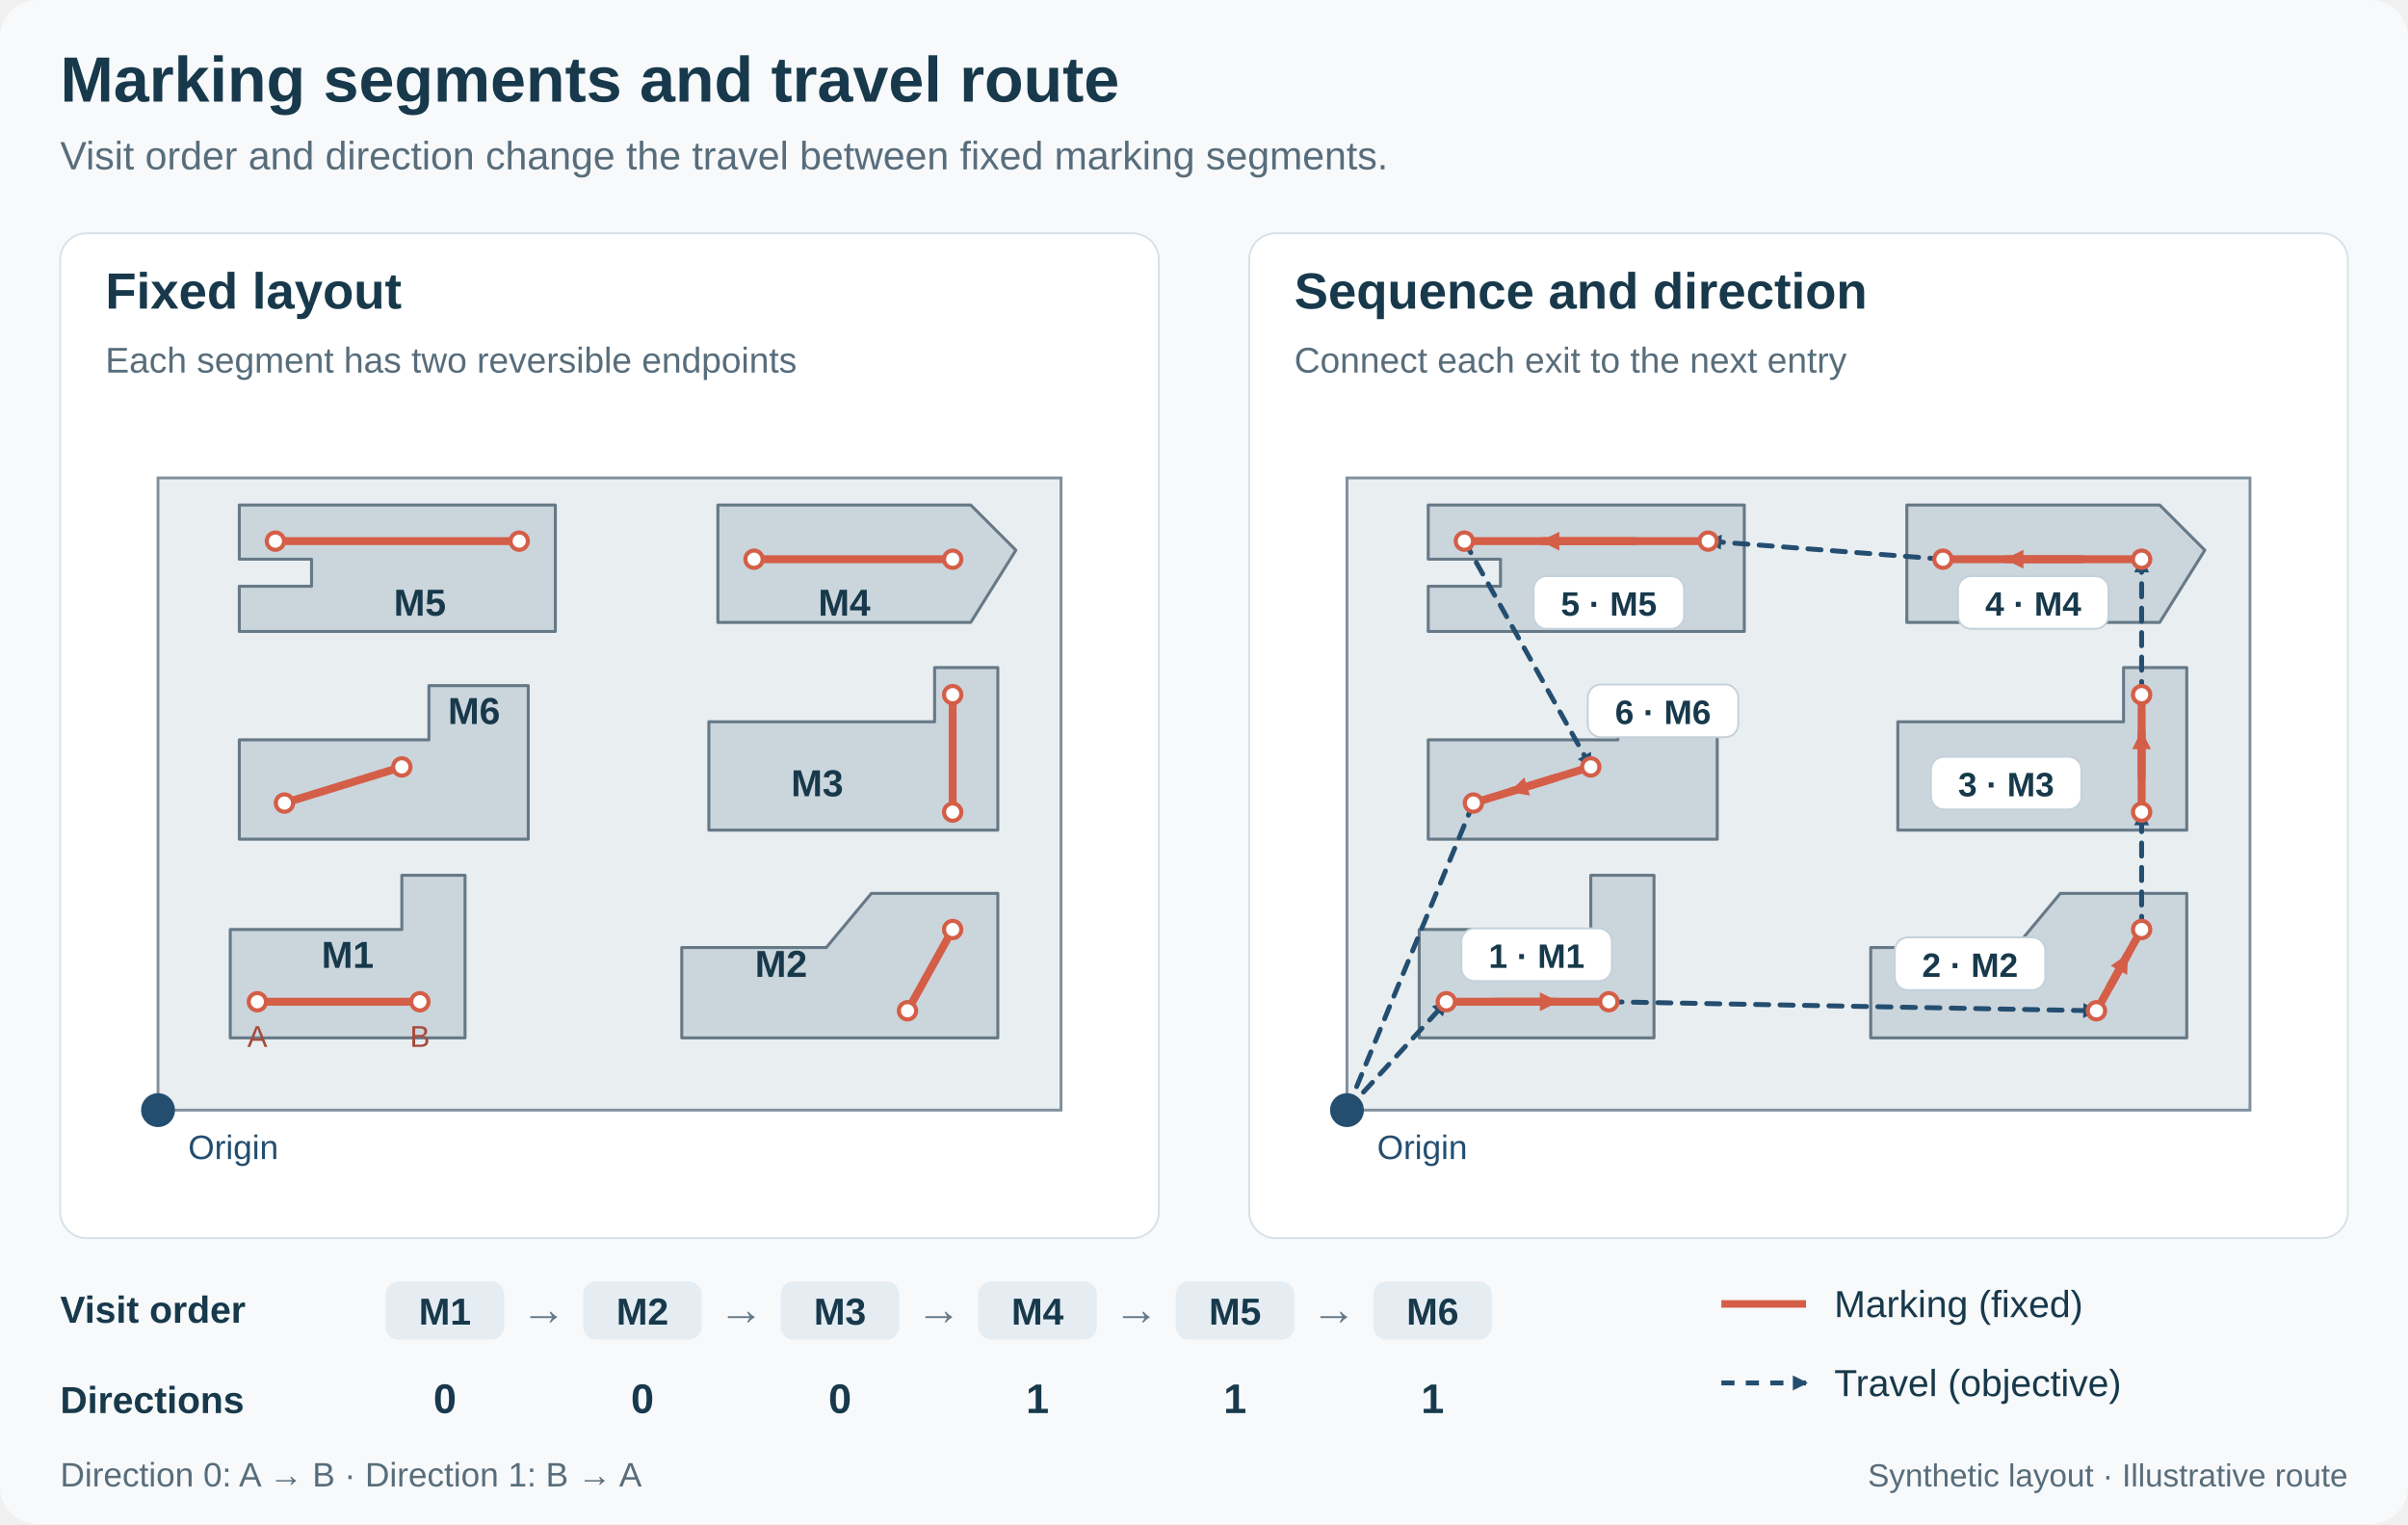
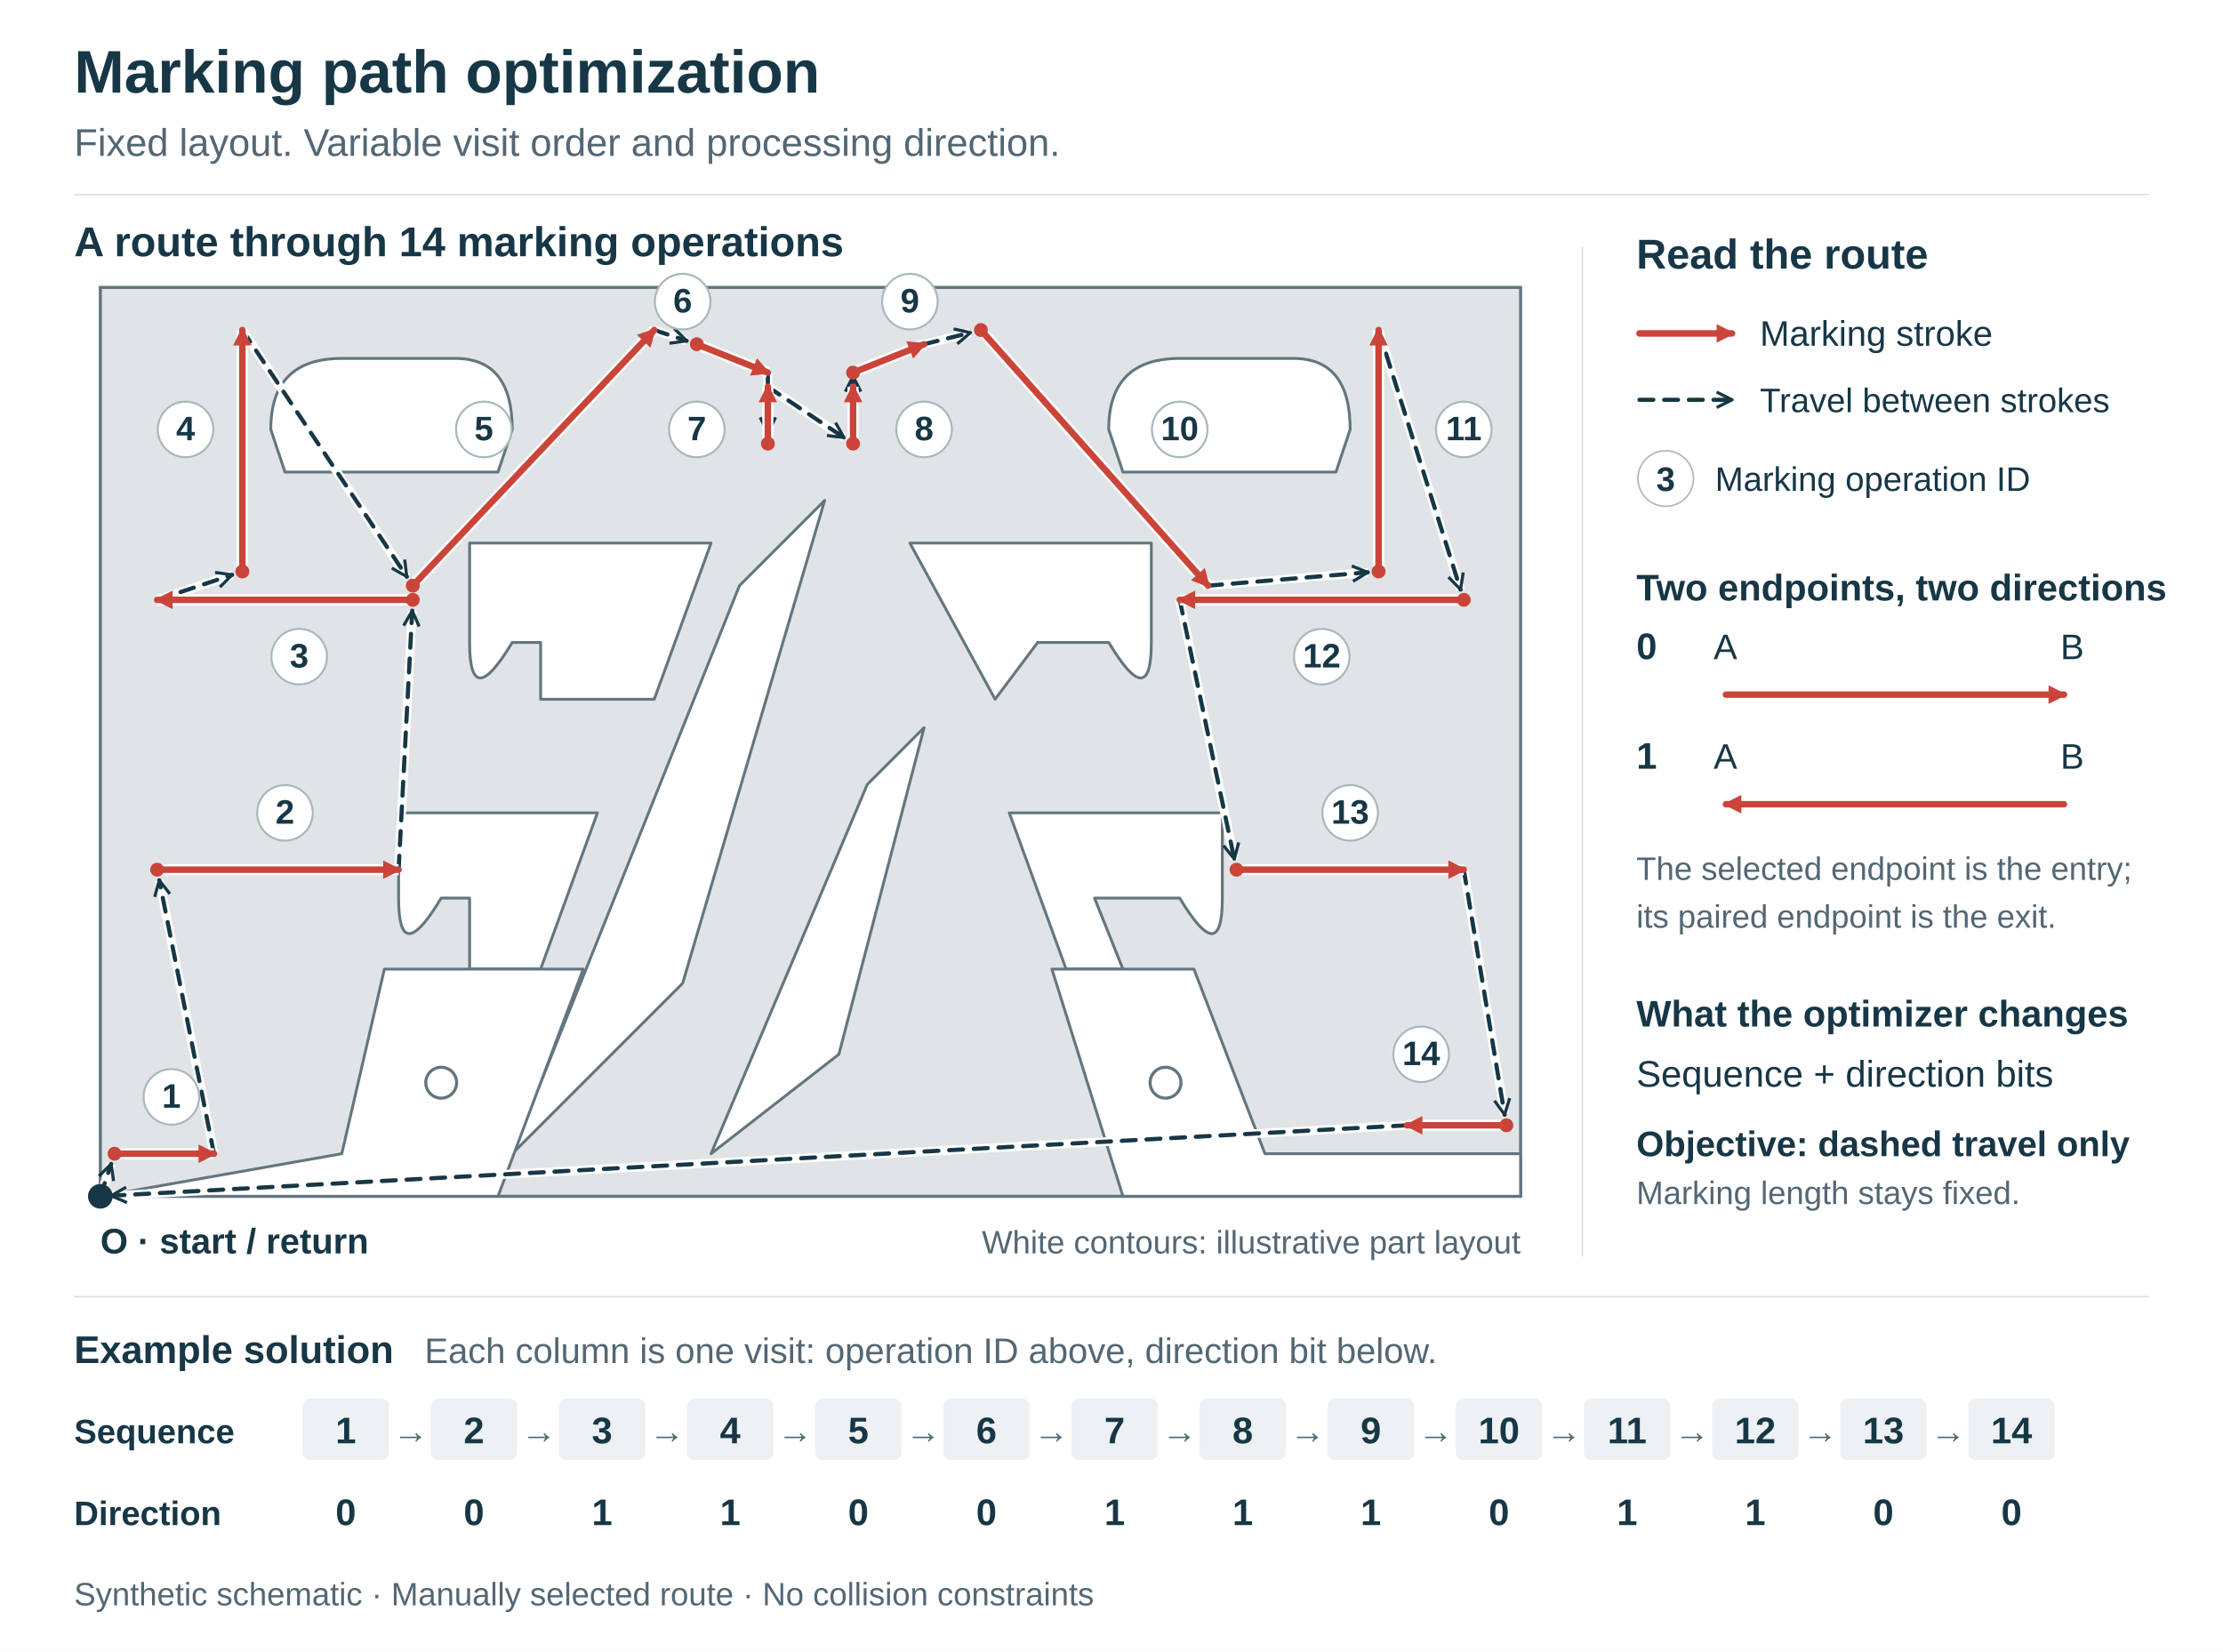
- <svg xmlns="http://www.w3.org/2000/svg" width="1280" height="810" viewBox="0 0 1280 810" role="img" aria-labelledby="title desc">
+ <svg xmlns="http://www.w3.org/2000/svg" width="1440" height="1070" viewBox="0 0 1440 1070" role="img" aria-labelledby="title desc">
  <defs>
-     <marker id="travel_arrow" markerWidth="8" markerHeight="8" refX="7" refY="4" orient="auto" markerUnits="userSpaceOnUse">
-       <path d="M0,0 L8,4 L0,8" fill="#244e70" />
+     <marker id="travel_arrow" markerWidth="12" markerHeight="12" refX="11" refY="6" orient="auto" markerUnits="userSpaceOnUse">
+       <path d="M1,1 L11,6 L1,11" fill="none" stroke="#173746" stroke-width="2" />
    </marker>
-     <marker id="mark_arrow" markerWidth="10" markerHeight="10" refX="9" refY="5" orient="auto" markerUnits="userSpaceOnUse">
-       <path d="M0,0 L10,5 L0,10" fill="#d45e47" />
+     <marker id="mark_arrow" markerWidth="12" markerHeight="12" refX="10" refY="6" orient="auto" markerUnits="userSpaceOnUse">
+       <path d="M0,0 L12,6 L0,12 Z" fill="#cb4439" />
    </marker>
  </defs>
-   <rect width="1280" height="810" rx="20" fill="#f7f9fb" />
+   <rect width="1440" height="1070" fill="#ffffff" />
  <g font-family="Arial, Helvetica, sans-serif">
-     <text x="32" y="54" font-size="34" fill="#17394b" font-weight="bold" text-anchor="start">Marking segments and travel route</text>
-     <text x="32" y="90" font-size="21" fill="#586d7b" font-weight="normal" text-anchor="start">Visit order and direction change the travel between fixed marking segments.</text>
-     <rect x="32" y="124" width="584" height="534" rx="14" fill="#ffffff" stroke="#d8e1e7" />
-     <text x="56" y="164" font-size="27" fill="#17394b" font-weight="bold" text-anchor="start">Fixed layout</text>
-     <text x="56" y="198" font-size="19" fill="#586d7b" font-weight="normal" text-anchor="start">Each segment has two reversible endpoints</text>
-     <rect x="84.0" y="254.0" width="480" height="336" fill="#e9eef1" stroke="#80909c" stroke-width="1.5" />
-     <polygon points="122.40,551.60 247.20,551.60 247.20,465.20 213.60,465.20 213.60,494.00 122.40,494.00" fill="#cbd5dc" stroke="#667987" stroke-width="1.6" stroke-linejoin="round" />
-     <polygon points="362.40,551.60 530.40,551.60 530.40,474.80 463.20,474.80 439.20,503.60 362.40,503.60" fill="#cbd5dc" stroke="#667987" stroke-width="1.6" stroke-linejoin="round" />
-     <polygon points="376.80,441.20 530.40,441.20 530.40,354.80 496.80,354.80 496.80,383.60 376.80,383.60" fill="#cbd5dc" stroke="#667987" stroke-width="1.6" stroke-linejoin="round" />
-     <polygon points="381.60,330.80 516.00,330.80 540.00,292.40 516.00,268.40 381.60,268.40" fill="#cbd5dc" stroke="#667987" stroke-width="1.6" stroke-linejoin="round" />
-     <polygon points="127.20,335.60 295.20,335.60 295.20,268.40 127.20,268.40 127.20,297.20 165.60,297.20 165.60,311.60 127.20,311.60" fill="#cbd5dc" stroke="#667987" stroke-width="1.6" stroke-linejoin="round" />
-     <polygon points="127.20,446.00 280.80,446.00 280.80,364.40 228.00,364.40 228.00,393.20 127.20,393.20" fill="#cbd5dc" stroke="#667987" stroke-width="1.6" stroke-linejoin="round" />
-     <line x1="136.80" y1="532.40" x2="223.20" y2="532.40" stroke="#d45e47" stroke-width="4.2" stroke-linecap="round" />
-     <circle cx="136.80" cy="532.40" r="4.6" fill="#ffffff" stroke="#d45e47" stroke-width="2.2" />
-     <circle cx="223.20" cy="532.40" r="4.6" fill="#ffffff" stroke="#d45e47" stroke-width="2.2" />
-     <text x="184.8" y="514.4" font-size="20" fill="#17394b" font-weight="bold" text-anchor="middle">M1</text>
-     <line x1="482.40" y1="537.20" x2="506.40" y2="494.00" stroke="#d45e47" stroke-width="4.2" stroke-linecap="round" />
-     <circle cx="482.40" cy="537.20" r="4.6" fill="#ffffff" stroke="#d45e47" stroke-width="2.2" />
-     <circle cx="506.40" cy="494.00" r="4.6" fill="#ffffff" stroke="#d45e47" stroke-width="2.2" />
-     <text x="415.2" y="519.2" font-size="20" fill="#17394b" font-weight="bold" text-anchor="middle">M2</text>
-     <line x1="506.40" y1="431.60" x2="506.40" y2="369.20" stroke="#d45e47" stroke-width="4.2" stroke-linecap="round" />
-     <circle cx="506.40" cy="431.60" r="4.6" fill="#ffffff" stroke="#d45e47" stroke-width="2.2" />
-     <circle cx="506.40" cy="369.20" r="4.6" fill="#ffffff" stroke="#d45e47" stroke-width="2.2" />
-     <text x="434.4" y="423.2" font-size="20" fill="#17394b" font-weight="bold" text-anchor="middle">M3</text>
-     <line x1="400.80" y1="297.20" x2="506.40" y2="297.20" stroke="#d45e47" stroke-width="4.2" stroke-linecap="round" />
-     <circle cx="400.80" cy="297.20" r="4.6" fill="#ffffff" stroke="#d45e47" stroke-width="2.2" />
-     <circle cx="506.40" cy="297.20" r="4.6" fill="#ffffff" stroke="#d45e47" stroke-width="2.2" />
-     <text x="448.8" y="327.2" font-size="20" fill="#17394b" font-weight="bold" text-anchor="middle">M4</text>
-     <line x1="146.40" y1="287.60" x2="276.00" y2="287.60" stroke="#d45e47" stroke-width="4.2" stroke-linecap="round" />
-     <circle cx="146.40" cy="287.60" r="4.6" fill="#ffffff" stroke="#d45e47" stroke-width="2.2" />
-     <circle cx="276.00" cy="287.60" r="4.6" fill="#ffffff" stroke="#d45e47" stroke-width="2.2" />
-     <text x="223.2" y="327.2" font-size="20" fill="#17394b" font-weight="bold" text-anchor="middle">M5</text>
-     <line x1="151.20" y1="426.80" x2="213.60" y2="407.60" stroke="#d45e47" stroke-width="4.2" stroke-linecap="round" />
-     <circle cx="151.20" cy="426.80" r="4.6" fill="#ffffff" stroke="#d45e47" stroke-width="2.2" />
-     <circle cx="213.60" cy="407.60" r="4.6" fill="#ffffff" stroke="#d45e47" stroke-width="2.2" />
-     <text x="252.0" y="384.8" font-size="20" fill="#17394b" font-weight="bold" text-anchor="middle">M6</text>
-     <text x="136.8" y="556.4" font-size="16" fill="#a54a3a" font-weight="normal" text-anchor="middle">A</text>
-     <text x="223.2" y="556.4" font-size="16" fill="#a54a3a" font-weight="normal" text-anchor="middle">B</text>
-     <circle cx="84.0" cy="590.0" r="9" fill="#244e70" />
-     <text x="100.0" y="616.0" font-size="18" fill="#244e70" font-weight="normal" text-anchor="start">Origin</text>
-     <rect x="664" y="124" width="584" height="534" rx="14" fill="#ffffff" stroke="#d8e1e7" />
-     <text x="688" y="164" font-size="27" fill="#17394b" font-weight="bold" text-anchor="start">Sequence and direction</text>
-     <text x="688" y="198" font-size="19" fill="#586d7b" font-weight="normal" text-anchor="start">Connect each exit to the next entry</text>
-     <rect x="716.0" y="254.0" width="480" height="336" fill="#e9eef1" stroke="#80909c" stroke-width="1.5" />
-     <polygon points="754.40,551.60 879.20,551.60 879.20,465.20 845.60,465.20 845.60,494.00 754.40,494.00" fill="#cbd5dc" stroke="#667987" stroke-width="1.6" stroke-linejoin="round" />
-     <polygon points="994.40,551.60 1162.40,551.60 1162.40,474.80 1095.20,474.80 1071.20,503.60 994.40,503.60" fill="#cbd5dc" stroke="#667987" stroke-width="1.6" stroke-linejoin="round" />
-     <polygon points="1008.80,441.20 1162.40,441.20 1162.40,354.80 1128.80,354.80 1128.80,383.60 1008.80,383.60" fill="#cbd5dc" stroke="#667987" stroke-width="1.6" stroke-linejoin="round" />
-     <polygon points="1013.60,330.80 1148.00,330.80 1172.00,292.40 1148.00,268.40 1013.60,268.40" fill="#cbd5dc" stroke="#667987" stroke-width="1.6" stroke-linejoin="round" />
-     <polygon points="759.20,335.60 927.20,335.60 927.20,268.40 759.20,268.40 759.20,297.20 797.60,297.20 797.60,311.60 759.20,311.60" fill="#cbd5dc" stroke="#667987" stroke-width="1.6" stroke-linejoin="round" />
-     <polygon points="759.20,446.00 912.80,446.00 912.80,364.40 860.00,364.40 860.00,393.20 759.20,393.20" fill="#cbd5dc" stroke="#667987" stroke-width="1.6" stroke-linejoin="round" />
-     <line x1="716.00" y1="590.00" x2="768.80" y2="532.40" stroke="#244e70" stroke-width="2.6" stroke-linecap="round" marker-end="url(#travel_arrow)" stroke-dasharray="7 6" />
-     <line x1="855.20" y1="532.40" x2="1114.40" y2="537.20" stroke="#244e70" stroke-width="2.6" stroke-linecap="round" marker-end="url(#travel_arrow)" stroke-dasharray="7 6" />
-     <line x1="1138.40" y1="494.00" x2="1138.40" y2="431.60" stroke="#244e70" stroke-width="2.6" stroke-linecap="round" marker-end="url(#travel_arrow)" stroke-dasharray="7 6" />
-     <line x1="1138.40" y1="369.20" x2="1138.40" y2="297.20" stroke="#244e70" stroke-width="2.6" stroke-linecap="round" marker-end="url(#travel_arrow)" stroke-dasharray="7 6" />
-     <line x1="1032.80" y1="297.20" x2="908.00" y2="287.60" stroke="#244e70" stroke-width="2.6" stroke-linecap="round" marker-end="url(#travel_arrow)" stroke-dasharray="7 6" />
-     <line x1="778.40" y1="287.60" x2="845.60" y2="407.60" stroke="#244e70" stroke-width="2.6" stroke-linecap="round" marker-end="url(#travel_arrow)" stroke-dasharray="7 6" />
-     <line x1="783.20" y1="426.80" x2="716.00" y2="590.00" stroke="#244e70" stroke-width="2.6" stroke-linecap="round" marker-end="url(#travel_arrow)" stroke-dasharray="7 6" />
-     <line x1="768.80" y1="532.40" x2="855.20" y2="532.40" stroke="#d45e47" stroke-width="4.2" stroke-linecap="round" />
-     <line x1="794.72" y1="532.40" x2="827.55" y2="532.40" stroke="#d45e47" stroke-width="4.2" stroke-linecap="round" marker-end="url(#mark_arrow)" />
-     <circle cx="768.80" cy="532.40" r="4.6" fill="#ffffff" stroke="#d45e47" stroke-width="2.2" />
-     <circle cx="855.20" cy="532.40" r="4.6" fill="#ffffff" stroke="#d45e47" stroke-width="2.2" />
-     <rect x="776.80" y="493.40" width="80" height="28" rx="7" fill="#ffffff" stroke="#c4d1db" />
-     <text x="816.8" y="514.4" font-size="18" fill="#17394b" font-weight="bold" text-anchor="middle">1 · M1</text>
-     <line x1="1114.40" y1="537.20" x2="1138.40" y2="494.00" stroke="#d45e47" stroke-width="4.2" stroke-linecap="round" />
-     <line x1="1121.60" y1="524.24" x2="1130.72" y2="507.82" stroke="#d45e47" stroke-width="4.2" stroke-linecap="round" marker-end="url(#mark_arrow)" />
-     <circle cx="1114.40" cy="537.20" r="4.6" fill="#ffffff" stroke="#d45e47" stroke-width="2.2" />
-     <circle cx="1138.40" cy="494.00" r="4.6" fill="#ffffff" stroke="#d45e47" stroke-width="2.2" />
-     <rect x="1007.20" y="498.20" width="80" height="28" rx="7" fill="#ffffff" stroke="#c4d1db" />
-     <text x="1047.2" y="519.2" font-size="18" fill="#17394b" font-weight="bold" text-anchor="middle">2 · M2</text>
-     <line x1="1138.40" y1="431.60" x2="1138.40" y2="369.20" stroke="#d45e47" stroke-width="4.2" stroke-linecap="round" />
-     <line x1="1138.40" y1="412.88" x2="1138.40" y2="389.17" stroke="#d45e47" stroke-width="4.2" stroke-linecap="round" marker-end="url(#mark_arrow)" />
-     <circle cx="1138.40" cy="431.60" r="4.6" fill="#ffffff" stroke="#d45e47" stroke-width="2.2" />
-     <circle cx="1138.40" cy="369.20" r="4.6" fill="#ffffff" stroke="#d45e47" stroke-width="2.2" />
-     <rect x="1026.40" y="402.20" width="80" height="28" rx="7" fill="#ffffff" stroke="#c4d1db" />
-     <text x="1066.4" y="423.2" font-size="18" fill="#17394b" font-weight="bold" text-anchor="middle">3 · M3</text>
-     <line x1="1138.40" y1="297.20" x2="1032.80" y2="297.20" stroke="#d45e47" stroke-width="4.2" stroke-linecap="round" />
-     <line x1="1106.72" y1="297.20" x2="1066.59" y2="297.20" stroke="#d45e47" stroke-width="4.2" stroke-linecap="round" marker-end="url(#mark_arrow)" />
-     <circle cx="1138.40" cy="297.20" r="4.6" fill="#ffffff" stroke="#d45e47" stroke-width="2.2" />
-     <circle cx="1032.80" cy="297.20" r="4.6" fill="#ffffff" stroke="#d45e47" stroke-width="2.2" />
-     <rect x="1040.80" y="306.20" width="80" height="28" rx="7" fill="#ffffff" stroke="#c4d1db" />
-     <text x="1080.8" y="327.2" font-size="18" fill="#17394b" font-weight="bold" text-anchor="middle">4 · M4</text>
-     <line x1="908.00" y1="287.60" x2="778.40" y2="287.60" stroke="#d45e47" stroke-width="4.2" stroke-linecap="round" />
-     <line x1="869.12" y1="287.60" x2="819.87" y2="287.60" stroke="#d45e47" stroke-width="4.2" stroke-linecap="round" marker-end="url(#mark_arrow)" />
-     <circle cx="908.00" cy="287.60" r="4.6" fill="#ffffff" stroke="#d45e47" stroke-width="2.2" />
-     <circle cx="778.40" cy="287.60" r="4.6" fill="#ffffff" stroke="#d45e47" stroke-width="2.2" />
-     <rect x="815.20" y="306.20" width="80" height="28" rx="7" fill="#ffffff" stroke="#c4d1db" />
-     <text x="855.2" y="327.2" font-size="18" fill="#17394b" font-weight="bold" text-anchor="middle">5 · M5</text>
-     <line x1="845.60" y1="407.60" x2="783.20" y2="426.80" stroke="#d45e47" stroke-width="4.2" stroke-linecap="round" />
-     <line x1="826.88" y1="413.36" x2="803.17" y2="420.66" stroke="#d45e47" stroke-width="4.2" stroke-linecap="round" marker-end="url(#mark_arrow)" />
-     <circle cx="845.60" cy="407.60" r="4.6" fill="#ffffff" stroke="#d45e47" stroke-width="2.2" />
-     <circle cx="783.20" cy="426.80" r="4.6" fill="#ffffff" stroke="#d45e47" stroke-width="2.2" />
-     <rect x="844.00" y="363.80" width="80" height="28" rx="7" fill="#ffffff" stroke="#c4d1db" />
-     <text x="884.0" y="384.8" font-size="18" fill="#17394b" font-weight="bold" text-anchor="middle">6 · M6</text>
-     <circle cx="716.0" cy="590.0" r="9" fill="#244e70" />
-     <text x="732.0" y="616.0" font-size="18" fill="#244e70" font-weight="normal" text-anchor="start">Origin</text>
-     <text x="32" y="703" font-size="20" fill="#17394b" font-weight="bold" text-anchor="start">Visit order</text>
-     <text x="32" y="751" font-size="20" fill="#17394b" font-weight="bold" text-anchor="start">Directions</text>
-     <rect x="205" y="681" width="63" height="31" rx="7" fill="#e5edf3" />
-     <text x="236.5" y="704" font-size="20" fill="#17394b" font-weight="bold" text-anchor="middle">M1</text>
-     <text x="289" y="704" font-size="24" fill="#667987" font-weight="normal" text-anchor="middle">→</text>
-     <text x="236.5" y="751" font-size="22" fill="#17394b" font-weight="bold" text-anchor="middle">0</text>
-     <rect x="310" y="681" width="63" height="31" rx="7" fill="#e5edf3" />
-     <text x="341.5" y="704" font-size="20" fill="#17394b" font-weight="bold" text-anchor="middle">M2</text>
-     <text x="394" y="704" font-size="24" fill="#667987" font-weight="normal" text-anchor="middle">→</text>
-     <text x="341.5" y="751" font-size="22" fill="#17394b" font-weight="bold" text-anchor="middle">0</text>
-     <rect x="415" y="681" width="63" height="31" rx="7" fill="#e5edf3" />
-     <text x="446.5" y="704" font-size="20" fill="#17394b" font-weight="bold" text-anchor="middle">M3</text>
-     <text x="499" y="704" font-size="24" fill="#667987" font-weight="normal" text-anchor="middle">→</text>
-     <text x="446.5" y="751" font-size="22" fill="#17394b" font-weight="bold" text-anchor="middle">0</text>
-     <rect x="520" y="681" width="63" height="31" rx="7" fill="#e5edf3" />
-     <text x="551.5" y="704" font-size="20" fill="#17394b" font-weight="bold" text-anchor="middle">M4</text>
-     <text x="604" y="704" font-size="24" fill="#667987" font-weight="normal" text-anchor="middle">→</text>
-     <text x="551.5" y="751" font-size="22" fill="#17394b" font-weight="bold" text-anchor="middle">1</text>
-     <rect x="625" y="681" width="63" height="31" rx="7" fill="#e5edf3" />
-     <text x="656.5" y="704" font-size="20" fill="#17394b" font-weight="bold" text-anchor="middle">M5</text>
-     <text x="709" y="704" font-size="24" fill="#667987" font-weight="normal" text-anchor="middle">→</text>
-     <text x="656.5" y="751" font-size="22" fill="#17394b" font-weight="bold" text-anchor="middle">1</text>
-     <rect x="730" y="681" width="63" height="31" rx="7" fill="#e5edf3" />
-     <text x="761.5" y="704" font-size="20" fill="#17394b" font-weight="bold" text-anchor="middle">M6</text>
-     <text x="761.5" y="751" font-size="22" fill="#17394b" font-weight="bold" text-anchor="middle">1</text>
-     <text x="32" y="790" font-size="18" fill="#586d7b" font-weight="normal" text-anchor="start">Direction 0: A → B    ·    Direction 1: B → A</text>
-     <line x1="915" y1="693" x2="960" y2="693" stroke="#d45e47" stroke-width="4" />
-     <text x="975" y="700" font-size="20" fill="#17394b" font-weight="normal" text-anchor="start">Marking (fixed)</text>
-     <line x1="915" y1="735" x2="960" y2="735" stroke="#244e70" stroke-width="2.6" stroke-dasharray="7 6" marker-end="url(#travel_arrow)" />
-     <text x="975" y="742" font-size="20" fill="#17394b" font-weight="normal" text-anchor="start">Travel (objective)</text>
-     <text x="1248" y="790" font-size="17" fill="#586d7b" font-weight="normal" text-anchor="end">Synthetic layout · Illustrative route</text>
+     <text x="48" y="60" font-size="39" fill="#173746" font-weight="bold" text-anchor="start">Marking path optimization</text>
+     <text x="48" y="101" font-size="25" fill="#536774" font-weight="normal" text-anchor="start">Fixed layout. Variable visit order and processing direction.</text>
+     <line x1="48" y1="126" x2="1392" y2="126" stroke="#d8dfe3" />
+     <text x="48" y="166" font-size="27" fill="#173746" font-weight="bold" text-anchor="start">A route through 14 marking operations</text>
+     <rect x="65" y="186.2" width="920" height="588.8" fill="#e1e4e6" stroke="#637680" stroke-width="2" />
+     <path d="M 12,54 Q 12,59 17,59 L 25,59 Q 29,59 29,54 L 28,51 L 13,51 Z" transform="translate(65 775) scale(9.2 -9.2)" fill="#fff" stroke="#637680" stroke-width="0.2" stroke-linejoin="round" />
+     <path d="M 71,54 Q 71,59 76,59 L 84,59 Q 88,59 88,54 L 87,51 L 72,51 Z" transform="translate(65 775) scale(9.2 -9.2)" fill="#fff" stroke="#637680" stroke-width="0.2" stroke-linejoin="round" />
+     <path d="M 26,46 L 43,46 L 39,35 L 31,35 L 31,39 L 29,39 Q 26,34 26,39 Z" transform="translate(65 775) scale(9.2 -9.2)" fill="#fff" stroke="#637680" stroke-width="0.2" stroke-linejoin="round" />
+     <path d="M 57,46 L 74,46 L 74,39 Q 74,34 71,39 L 66,39 L 63,35 Z" transform="translate(65 775) scale(9.2 -9.2)" fill="#fff" stroke="#637680" stroke-width="0.2" stroke-linejoin="round" />
+     <path d="M 21,27 L 35,27 L 31,16 L 26,16 L 26,21 L 24,21 Q 21,16 21,21 Z" transform="translate(65 775) scale(9.2 -9.2)" fill="#fff" stroke="#637680" stroke-width="0.2" stroke-linejoin="round" />
+     <path d="M 64,27 L 79,27 L 79,21 Q 79,16 76,21 L 70,21 L 72,16 L 68,16 Z" transform="translate(65 775) scale(9.2 -9.2)" fill="#fff" stroke="#637680" stroke-width="0.2" stroke-linejoin="round" />
+     <path d="M 29,3 L 45,43 L 51,49 L 41,15 Z" transform="translate(65 775) scale(9.2 -9.2)" fill="#fff" stroke="#637680" stroke-width="0.2" stroke-linejoin="round" />
+     <path d="M 43,3 L 54,29 L 58,33 L 52,10 Z" transform="translate(65 775) scale(9.2 -9.2)" fill="#fff" stroke="#637680" stroke-width="0.2" stroke-linejoin="round" />
+     <path d="M 0,0 L 28,0 L 34,16 L 20,16 L 17,3 Z" transform="translate(65 775) scale(9.2 -9.2)" fill="#fff" stroke="#637680" stroke-width="0.2" stroke-linejoin="round" />
+     <path d="M 72,0 L 100,0 L 100,3 L 82,3 L 77,16 L 67,16 Z" transform="translate(65 775) scale(9.2 -9.2)" fill="#fff" stroke="#637680" stroke-width="0.2" stroke-linejoin="round" />
+     <circle cx="285.8" cy="701.4" r="10" fill="#fff" stroke="#637680" stroke-width="2" />
+     <circle cx="755.0" cy="701.4" r="10" fill="#fff" stroke="#637680" stroke-width="2" />
+     <line x1="65.00" y1="775.00" x2="71.99" y2="754.04" stroke="#fff" stroke-width="5.7" />
+     <line x1="65.00" y1="775.00" x2="71.99" y2="754.04" stroke="#173746" stroke-width="2.7" stroke-linecap="round" marker-end="url(#travel_arrow)" stroke-dasharray="9 7" />
+     <line x1="138.60" y1="747.40" x2="103.17" y2="570.26" stroke="#fff" stroke-width="5.7" />
+     <line x1="138.60" y1="747.40" x2="103.17" y2="570.26" stroke="#173746" stroke-width="2.7" stroke-linecap="round" marker-end="url(#travel_arrow)" stroke-dasharray="9 7" />
+     <line x1="258.20" y1="563.40" x2="267.03" y2="395.59" stroke="#fff" stroke-width="5.7" />
+     <line x1="258.20" y1="563.40" x2="267.03" y2="395.59" stroke="#173746" stroke-width="2.7" stroke-linecap="round" marker-end="url(#travel_arrow)" stroke-dasharray="9 7" />
+     <line x1="101.80" y1="388.60" x2="150.36" y2="372.41" stroke="#fff" stroke-width="5.7" />
+     <line x1="101.80" y1="388.60" x2="150.36" y2="372.41" stroke="#173746" stroke-width="2.7" stroke-linecap="round" marker-end="url(#travel_arrow)" stroke-dasharray="9 7" />
+     <line x1="157.00" y1="213.80" x2="263.52" y2="373.58" stroke="#fff" stroke-width="5.7" />
+     <line x1="157.00" y1="213.80" x2="263.52" y2="373.58" stroke="#173746" stroke-width="2.7" stroke-linecap="round" marker-end="url(#travel_arrow)" stroke-dasharray="9 7" />
+     <line x1="423.80" y1="213.80" x2="444.76" y2="220.79" stroke="#fff" stroke-width="5.7" />
+     <line x1="423.80" y1="213.80" x2="444.76" y2="220.79" stroke="#173746" stroke-width="2.7" stroke-linecap="round" marker-end="url(#travel_arrow)" stroke-dasharray="9 7" />
+     <line x1="497.40" y1="241.40" x2="497.40" y2="280.40" stroke="#fff" stroke-width="5.7" />
+     <line x1="497.40" y1="241.40" x2="497.40" y2="280.40" stroke="#173746" stroke-width="2.7" stroke-linecap="round" marker-end="url(#travel_arrow)" stroke-dasharray="9 7" />
+     <line x1="497.40" y1="250.60" x2="546.78" y2="283.52" stroke="#fff" stroke-width="5.7" />
+     <line x1="497.40" y1="250.60" x2="546.78" y2="283.52" stroke="#173746" stroke-width="2.7" stroke-linecap="round" marker-end="url(#travel_arrow)" stroke-dasharray="9 7" />
+     <line x1="552.60" y1="250.60" x2="552.60" y2="243.70" stroke="#fff" stroke-width="5.7" />
+     <line x1="552.60" y1="250.60" x2="552.60" y2="243.70" stroke="#173746" stroke-width="2.7" stroke-linecap="round" marker-end="url(#travel_arrow)" stroke-dasharray="9 7" />
+     <line x1="598.60" y1="223.00" x2="628.61" y2="215.50" stroke="#fff" stroke-width="5.7" />
+     <line x1="598.60" y1="223.00" x2="628.61" y2="215.50" stroke="#173746" stroke-width="2.7" stroke-linecap="round" marker-end="url(#travel_arrow)" stroke-dasharray="9 7" />
+     <line x1="782.60" y1="379.40" x2="886.02" y2="370.78" stroke="#fff" stroke-width="5.7" />
+     <line x1="782.60" y1="379.40" x2="886.02" y2="370.78" stroke="#173746" stroke-width="2.7" stroke-linecap="round" marker-end="url(#travel_arrow)" stroke-dasharray="9 7" />
+     <line x1="893.00" y1="213.80" x2="946.09" y2="381.92" stroke="#fff" stroke-width="5.7" />
+     <line x1="893.00" y1="213.80" x2="946.09" y2="381.92" stroke="#173746" stroke-width="2.7" stroke-linecap="round" marker-end="url(#travel_arrow)" stroke-dasharray="9 7" />
+     <line x1="764.20" y1="388.60" x2="799.56" y2="556.55" stroke="#fff" stroke-width="5.7" />
+     <line x1="764.20" y1="388.60" x2="799.56" y2="556.55" stroke="#173746" stroke-width="2.7" stroke-linecap="round" marker-end="url(#travel_arrow)" stroke-dasharray="9 7" />
+     <line x1="948.20" y1="563.40" x2="974.65" y2="722.10" stroke="#fff" stroke-width="5.7" />
+     <line x1="948.20" y1="563.40" x2="974.65" y2="722.10" stroke="#173746" stroke-width="2.7" stroke-linecap="round" marker-end="url(#travel_arrow)" stroke-dasharray="9 7" />
+     <line x1="911.40" y1="729.00" x2="71.99" y2="774.62" stroke="#fff" stroke-width="5.7" />
+     <line x1="911.40" y1="729.00" x2="71.99" y2="774.62" stroke="#173746" stroke-width="2.7" stroke-linecap="round" marker-end="url(#travel_arrow)" stroke-dasharray="9 7" />
+     <line x1="74.20" y1="747.40" x2="138.60" y2="747.40" stroke="#fff" stroke-width="7.2" />
+     <line x1="74.20" y1="747.40" x2="138.60" y2="747.40" stroke="#cb4439" stroke-width="4.2" stroke-linecap="round" marker-end="url(#mark_arrow)" />
+     <circle cx="74.2" cy="747.4" r="4.5" fill="#cb4439" />
+     <circle cx="111.0" cy="710.6" r="18" fill="#fff" stroke="#a9b7be" stroke-width="1.3" />
+     <text x="111.0" y="717.6" font-size="22" fill="#173746" font-weight="bold" text-anchor="middle">1</text>
+     <line x1="101.80" y1="563.40" x2="258.20" y2="563.40" stroke="#fff" stroke-width="7.2" />
+     <line x1="101.80" y1="563.40" x2="258.20" y2="563.40" stroke="#cb4439" stroke-width="4.2" stroke-linecap="round" marker-end="url(#mark_arrow)" />
+     <circle cx="101.8" cy="563.4" r="4.5" fill="#cb4439" />
+     <circle cx="184.6" cy="526.6" r="18" fill="#fff" stroke="#a9b7be" stroke-width="1.3" />
+     <text x="184.6" y="533.6" font-size="22" fill="#173746" font-weight="bold" text-anchor="middle">2</text>
+     <line x1="267.40" y1="388.60" x2="101.80" y2="388.60" stroke="#fff" stroke-width="7.2" />
+     <line x1="267.40" y1="388.60" x2="101.80" y2="388.60" stroke="#cb4439" stroke-width="4.2" stroke-linecap="round" marker-end="url(#mark_arrow)" />
+     <circle cx="267.4" cy="388.6" r="4.5" fill="#cb4439" />
+     <circle cx="193.8" cy="425.4" r="18" fill="#fff" stroke="#a9b7be" stroke-width="1.3" />
+     <text x="193.8" y="432.4" font-size="22" fill="#173746" font-weight="bold" text-anchor="middle">3</text>
+     <line x1="157.00" y1="370.20" x2="157.00" y2="213.80" stroke="#fff" stroke-width="7.2" />
+     <line x1="157.00" y1="370.20" x2="157.00" y2="213.80" stroke="#cb4439" stroke-width="4.2" stroke-linecap="round" marker-end="url(#mark_arrow)" />
+     <circle cx="157.0" cy="370.2" r="4.5" fill="#cb4439" />
+     <circle cx="120.2" cy="278.2" r="18" fill="#fff" stroke="#a9b7be" stroke-width="1.3" />
+     <text x="120.2" y="285.2" font-size="22" fill="#173746" font-weight="bold" text-anchor="middle">4</text>
+     <line x1="267.40" y1="379.40" x2="423.80" y2="213.80" stroke="#fff" stroke-width="7.2" />
+     <line x1="267.40" y1="379.40" x2="423.80" y2="213.80" stroke="#cb4439" stroke-width="4.2" stroke-linecap="round" marker-end="url(#mark_arrow)" />
+     <circle cx="267.4" cy="379.4" r="4.5" fill="#cb4439" />
+     <circle cx="313.4" cy="278.2" r="18" fill="#fff" stroke="#a9b7be" stroke-width="1.3" />
+     <text x="313.4" y="285.2" font-size="22" fill="#173746" font-weight="bold" text-anchor="middle">5</text>
+     <line x1="451.40" y1="223.00" x2="497.40" y2="241.40" stroke="#fff" stroke-width="7.2" />
+     <line x1="451.40" y1="223.00" x2="497.40" y2="241.40" stroke="#cb4439" stroke-width="4.2" stroke-linecap="round" marker-end="url(#mark_arrow)" />
+     <circle cx="451.4" cy="223.0" r="4.5" fill="#cb4439" />
+     <circle cx="442.2" cy="195.4" r="18" fill="#fff" stroke="#a9b7be" stroke-width="1.3" />
+     <text x="442.2" y="202.4" font-size="22" fill="#173746" font-weight="bold" text-anchor="middle">6</text>
+     <line x1="497.40" y1="287.40" x2="497.40" y2="250.60" stroke="#fff" stroke-width="7.2" />
+     <line x1="497.40" y1="287.40" x2="497.40" y2="250.60" stroke="#cb4439" stroke-width="4.2" stroke-linecap="round" marker-end="url(#mark_arrow)" />
+     <circle cx="497.4" cy="287.4" r="4.5" fill="#cb4439" />
+     <circle cx="451.4" cy="278.2" r="18" fill="#fff" stroke="#a9b7be" stroke-width="1.3" />
+     <text x="451.4" y="285.2" font-size="22" fill="#173746" font-weight="bold" text-anchor="middle">7</text>
+     <line x1="552.60" y1="287.40" x2="552.60" y2="250.60" stroke="#fff" stroke-width="7.2" />
+     <line x1="552.60" y1="287.40" x2="552.60" y2="250.60" stroke="#cb4439" stroke-width="4.2" stroke-linecap="round" marker-end="url(#mark_arrow)" />
+     <circle cx="552.6" cy="287.4" r="4.5" fill="#cb4439" />
+     <circle cx="598.6" cy="278.2" r="18" fill="#fff" stroke="#a9b7be" stroke-width="1.3" />
+     <text x="598.6" y="285.2" font-size="22" fill="#173746" font-weight="bold" text-anchor="middle">8</text>
+     <line x1="552.60" y1="241.40" x2="598.60" y2="223.00" stroke="#fff" stroke-width="7.2" />
+     <line x1="552.60" y1="241.40" x2="598.60" y2="223.00" stroke="#cb4439" stroke-width="4.2" stroke-linecap="round" marker-end="url(#mark_arrow)" />
+     <circle cx="552.6" cy="241.4" r="4.5" fill="#cb4439" />
+     <circle cx="589.4" cy="195.4" r="18" fill="#fff" stroke="#a9b7be" stroke-width="1.3" />
+     <text x="589.4" y="202.4" font-size="22" fill="#173746" font-weight="bold" text-anchor="middle">9</text>
+     <line x1="635.40" y1="213.80" x2="782.60" y2="379.40" stroke="#fff" stroke-width="7.2" />
+     <line x1="635.40" y1="213.80" x2="782.60" y2="379.40" stroke="#cb4439" stroke-width="4.2" stroke-linecap="round" marker-end="url(#mark_arrow)" />
+     <circle cx="635.4" cy="213.8" r="4.5" fill="#cb4439" />
+     <circle cx="764.2" cy="278.2" r="18" fill="#fff" stroke="#a9b7be" stroke-width="1.3" />
+     <text x="764.2" y="285.2" font-size="22" fill="#173746" font-weight="bold" text-anchor="middle">10</text>
+     <line x1="893.00" y1="370.20" x2="893.00" y2="213.80" stroke="#fff" stroke-width="7.2" />
+     <line x1="893.00" y1="370.20" x2="893.00" y2="213.80" stroke="#cb4439" stroke-width="4.2" stroke-linecap="round" marker-end="url(#mark_arrow)" />
+     <circle cx="893" cy="370.2" r="4.5" fill="#cb4439" />
+     <circle cx="948.2" cy="278.2" r="18" fill="#fff" stroke="#a9b7be" stroke-width="1.3" />
+     <text x="948.2" y="285.2" font-size="22" fill="#173746" font-weight="bold" text-anchor="middle">11</text>
+     <line x1="948.20" y1="388.60" x2="764.20" y2="388.60" stroke="#fff" stroke-width="7.2" />
+     <line x1="948.20" y1="388.60" x2="764.20" y2="388.60" stroke="#cb4439" stroke-width="4.2" stroke-linecap="round" marker-end="url(#mark_arrow)" />
+     <circle cx="948.2" cy="388.6" r="4.5" fill="#cb4439" />
+     <circle cx="856.2" cy="425.4" r="18" fill="#fff" stroke="#a9b7be" stroke-width="1.3" />
+     <text x="856.2" y="432.4" font-size="22" fill="#173746" font-weight="bold" text-anchor="middle">12</text>
+     <line x1="801.00" y1="563.40" x2="948.20" y2="563.40" stroke="#fff" stroke-width="7.2" />
+     <line x1="801.00" y1="563.40" x2="948.20" y2="563.40" stroke="#cb4439" stroke-width="4.2" stroke-linecap="round" marker-end="url(#mark_arrow)" />
+     <circle cx="801.0" cy="563.4" r="4.5" fill="#cb4439" />
+     <circle cx="874.6" cy="526.6" r="18" fill="#fff" stroke="#a9b7be" stroke-width="1.3" />
+     <text x="874.6" y="533.6" font-size="22" fill="#173746" font-weight="bold" text-anchor="middle">13</text>
+     <line x1="975.80" y1="729.00" x2="911.40" y2="729.00" stroke="#fff" stroke-width="7.2" />
+     <line x1="975.80" y1="729.00" x2="911.40" y2="729.00" stroke="#cb4439" stroke-width="4.2" stroke-linecap="round" marker-end="url(#mark_arrow)" />
+     <circle cx="975.8" cy="729.0" r="4.5" fill="#cb4439" />
+     <circle cx="920.6" cy="683.0" r="18" fill="#fff" stroke="#a9b7be" stroke-width="1.3" />
+     <text x="920.6" y="690.0" font-size="22" fill="#173746" font-weight="bold" text-anchor="middle">14</text>
+     <circle cx="65.0" cy="775.0" r="8" fill="#173746" />
+     <text x="65" y="812" font-size="23" fill="#173746" font-weight="bold" text-anchor="start">O  ·  start / return</text>
+     <text x="985" y="812" font-size="21" fill="#536774" font-weight="normal" text-anchor="end">White contours: illustrative part layout</text>
+     <line x1="1025" y1="160" x2="1025" y2="814" stroke="#d8dfe3" />
+     <text x="1060" y="174" font-size="27" fill="#173746" font-weight="bold" text-anchor="start">Read the route</text>
+     <line x1="1062.00" y1="216.00" x2="1122.00" y2="216.00" stroke="#cb4439" stroke-width="4.2" stroke-linecap="round" marker-end="url(#mark_arrow)" />
+     <text x="1140" y="224" font-size="23" fill="#173746" font-weight="normal" text-anchor="start">Marking stroke</text>
+     <line x1="1062.00" y1="259.00" x2="1122.00" y2="259.00" stroke="#173746" stroke-width="2.7" stroke-linecap="round" marker-end="url(#travel_arrow)" stroke-dasharray="9 7" />
+     <text x="1140" y="267" font-size="22" fill="#173746" font-weight="normal" text-anchor="start">Travel between strokes</text>
+     <circle cx="1079" cy="310" r="18" fill="#fff" stroke="#a9b7be" />
+     <text x="1079" y="318" font-size="22" fill="#173746" font-weight="bold" text-anchor="middle">3</text>
+     <text x="1111" y="318" font-size="22" fill="#173746" font-weight="normal" text-anchor="start">Marking operation ID</text>
+     <text x="1060" y="389" font-size="24" fill="#173746" font-weight="bold" text-anchor="start">Two endpoints, two directions</text>
+     <text x="1060" y="427" font-size="24" fill="#173746" font-weight="bold" text-anchor="start">0</text>
+     <text x="1110" y="427" font-size="23" fill="#173746" font-weight="normal" text-anchor="start">A</text>
+     <text x="1350" y="427" font-size="23" fill="#173746" font-weight="normal" text-anchor="end">B</text>
+     <line x1="1118.00" y1="450.00" x2="1337.00" y2="450.00" stroke="#cb4439" stroke-width="4.2" stroke-linecap="round" marker-end="url(#mark_arrow)" />
+     <text x="1060" y="498" font-size="24" fill="#173746" font-weight="bold" text-anchor="start">1</text>
+     <text x="1110" y="498" font-size="23" fill="#173746" font-weight="normal" text-anchor="start">A</text>
+     <text x="1350" y="498" font-size="23" fill="#173746" font-weight="normal" text-anchor="end">B</text>
+     <line x1="1337.00" y1="521.00" x2="1118.00" y2="521.00" stroke="#cb4439" stroke-width="4.2" stroke-linecap="round" marker-end="url(#mark_arrow)" />
+     <text x="1060" y="570" font-size="21" fill="#536774" font-weight="normal" text-anchor="start">The selected endpoint is the entry;</text>
+     <text x="1060" y="601" font-size="21" fill="#536774" font-weight="normal" text-anchor="start">its paired endpoint is the exit.</text>
+     <text x="1060" y="665" font-size="24" fill="#173746" font-weight="bold" text-anchor="start">What the optimizer changes</text>
+     <text x="1060" y="704" font-size="24" fill="#173746" font-weight="normal" text-anchor="start">Sequence + direction bits</text>
+     <text x="1060" y="749" font-size="23" fill="#173746" font-weight="bold" text-anchor="start">Objective: dashed travel only</text>
+     <text x="1060" y="780" font-size="21" fill="#536774" font-weight="normal" text-anchor="start">Marking length stays fixed.</text>
+     <line x1="48" y1="840" x2="1392" y2="840" stroke="#d8dfe3" />
+     <text x="48" y="883" font-size="25" fill="#173746" font-weight="bold" text-anchor="start">Example solution</text>
+     <text x="275" y="883" font-size="23" fill="#536774" font-weight="normal" text-anchor="start">Each column is one visit: operation ID above, direction bit below.</text>
+     <text x="48" y="935" font-size="22" fill="#173746" font-weight="bold" text-anchor="start">Sequence</text>
+     <text x="48" y="988" font-size="22" fill="#173746" font-weight="bold" text-anchor="start">Direction</text>
+     <rect x="196" y="906" width="56" height="40" rx="5" fill="#edf1f3" />
+     <text x="224" y="935" font-size="24" fill="#173746" font-weight="bold" text-anchor="middle">1</text>
+     <text x="224" y="988" font-size="24" fill="#173746" font-weight="bold" text-anchor="middle">0</text>
+     <text x="266" y="935" font-size="23" fill="#536774" font-weight="normal" text-anchor="middle">→</text>
+     <rect x="279" y="906" width="56" height="40" rx="5" fill="#edf1f3" />
+     <text x="307" y="935" font-size="24" fill="#173746" font-weight="bold" text-anchor="middle">2</text>
+     <text x="307" y="988" font-size="24" fill="#173746" font-weight="bold" text-anchor="middle">0</text>
+     <text x="349" y="935" font-size="23" fill="#536774" font-weight="normal" text-anchor="middle">→</text>
+     <rect x="362" y="906" width="56" height="40" rx="5" fill="#edf1f3" />
+     <text x="390" y="935" font-size="24" fill="#173746" font-weight="bold" text-anchor="middle">3</text>
+     <text x="390" y="988" font-size="24" fill="#173746" font-weight="bold" text-anchor="middle">1</text>
+     <text x="432" y="935" font-size="23" fill="#536774" font-weight="normal" text-anchor="middle">→</text>
+     <rect x="445" y="906" width="56" height="40" rx="5" fill="#edf1f3" />
+     <text x="473" y="935" font-size="24" fill="#173746" font-weight="bold" text-anchor="middle">4</text>
+     <text x="473" y="988" font-size="24" fill="#173746" font-weight="bold" text-anchor="middle">1</text>
+     <text x="515" y="935" font-size="23" fill="#536774" font-weight="normal" text-anchor="middle">→</text>
+     <rect x="528" y="906" width="56" height="40" rx="5" fill="#edf1f3" />
+     <text x="556" y="935" font-size="24" fill="#173746" font-weight="bold" text-anchor="middle">5</text>
+     <text x="556" y="988" font-size="24" fill="#173746" font-weight="bold" text-anchor="middle">0</text>
+     <text x="598" y="935" font-size="23" fill="#536774" font-weight="normal" text-anchor="middle">→</text>
+     <rect x="611" y="906" width="56" height="40" rx="5" fill="#edf1f3" />
+     <text x="639" y="935" font-size="24" fill="#173746" font-weight="bold" text-anchor="middle">6</text>
+     <text x="639" y="988" font-size="24" fill="#173746" font-weight="bold" text-anchor="middle">0</text>
+     <text x="681" y="935" font-size="23" fill="#536774" font-weight="normal" text-anchor="middle">→</text>
+     <rect x="694" y="906" width="56" height="40" rx="5" fill="#edf1f3" />
+     <text x="722" y="935" font-size="24" fill="#173746" font-weight="bold" text-anchor="middle">7</text>
+     <text x="722" y="988" font-size="24" fill="#173746" font-weight="bold" text-anchor="middle">1</text>
+     <text x="764" y="935" font-size="23" fill="#536774" font-weight="normal" text-anchor="middle">→</text>
+     <rect x="777" y="906" width="56" height="40" rx="5" fill="#edf1f3" />
+     <text x="805" y="935" font-size="24" fill="#173746" font-weight="bold" text-anchor="middle">8</text>
+     <text x="805" y="988" font-size="24" fill="#173746" font-weight="bold" text-anchor="middle">1</text>
+     <text x="847" y="935" font-size="23" fill="#536774" font-weight="normal" text-anchor="middle">→</text>
+     <rect x="860" y="906" width="56" height="40" rx="5" fill="#edf1f3" />
+     <text x="888" y="935" font-size="24" fill="#173746" font-weight="bold" text-anchor="middle">9</text>
+     <text x="888" y="988" font-size="24" fill="#173746" font-weight="bold" text-anchor="middle">1</text>
+     <text x="930" y="935" font-size="23" fill="#536774" font-weight="normal" text-anchor="middle">→</text>
+     <rect x="943" y="906" width="56" height="40" rx="5" fill="#edf1f3" />
+     <text x="971" y="935" font-size="24" fill="#173746" font-weight="bold" text-anchor="middle">10</text>
+     <text x="971" y="988" font-size="24" fill="#173746" font-weight="bold" text-anchor="middle">0</text>
+     <text x="1013" y="935" font-size="23" fill="#536774" font-weight="normal" text-anchor="middle">→</text>
+     <rect x="1026" y="906" width="56" height="40" rx="5" fill="#edf1f3" />
+     <text x="1054" y="935" font-size="24" fill="#173746" font-weight="bold" text-anchor="middle">11</text>
+     <text x="1054" y="988" font-size="24" fill="#173746" font-weight="bold" text-anchor="middle">1</text>
+     <text x="1096" y="935" font-size="23" fill="#536774" font-weight="normal" text-anchor="middle">→</text>
+     <rect x="1109" y="906" width="56" height="40" rx="5" fill="#edf1f3" />
+     <text x="1137" y="935" font-size="24" fill="#173746" font-weight="bold" text-anchor="middle">12</text>
+     <text x="1137" y="988" font-size="24" fill="#173746" font-weight="bold" text-anchor="middle">1</text>
+     <text x="1179" y="935" font-size="23" fill="#536774" font-weight="normal" text-anchor="middle">→</text>
+     <rect x="1192" y="906" width="56" height="40" rx="5" fill="#edf1f3" />
+     <text x="1220" y="935" font-size="24" fill="#173746" font-weight="bold" text-anchor="middle">13</text>
+     <text x="1220" y="988" font-size="24" fill="#173746" font-weight="bold" text-anchor="middle">0</text>
+     <text x="1262" y="935" font-size="23" fill="#536774" font-weight="normal" text-anchor="middle">→</text>
+     <rect x="1275" y="906" width="56" height="40" rx="5" fill="#edf1f3" />
+     <text x="1303" y="935" font-size="24" fill="#173746" font-weight="bold" text-anchor="middle">14</text>
+     <text x="1303" y="988" font-size="24" fill="#173746" font-weight="bold" text-anchor="middle">0</text>
+     <text x="48" y="1040" font-size="21" fill="#536774" font-weight="normal" text-anchor="start">Synthetic schematic · Manually selected route · No collision constraints</text>
  </g>
</svg>
